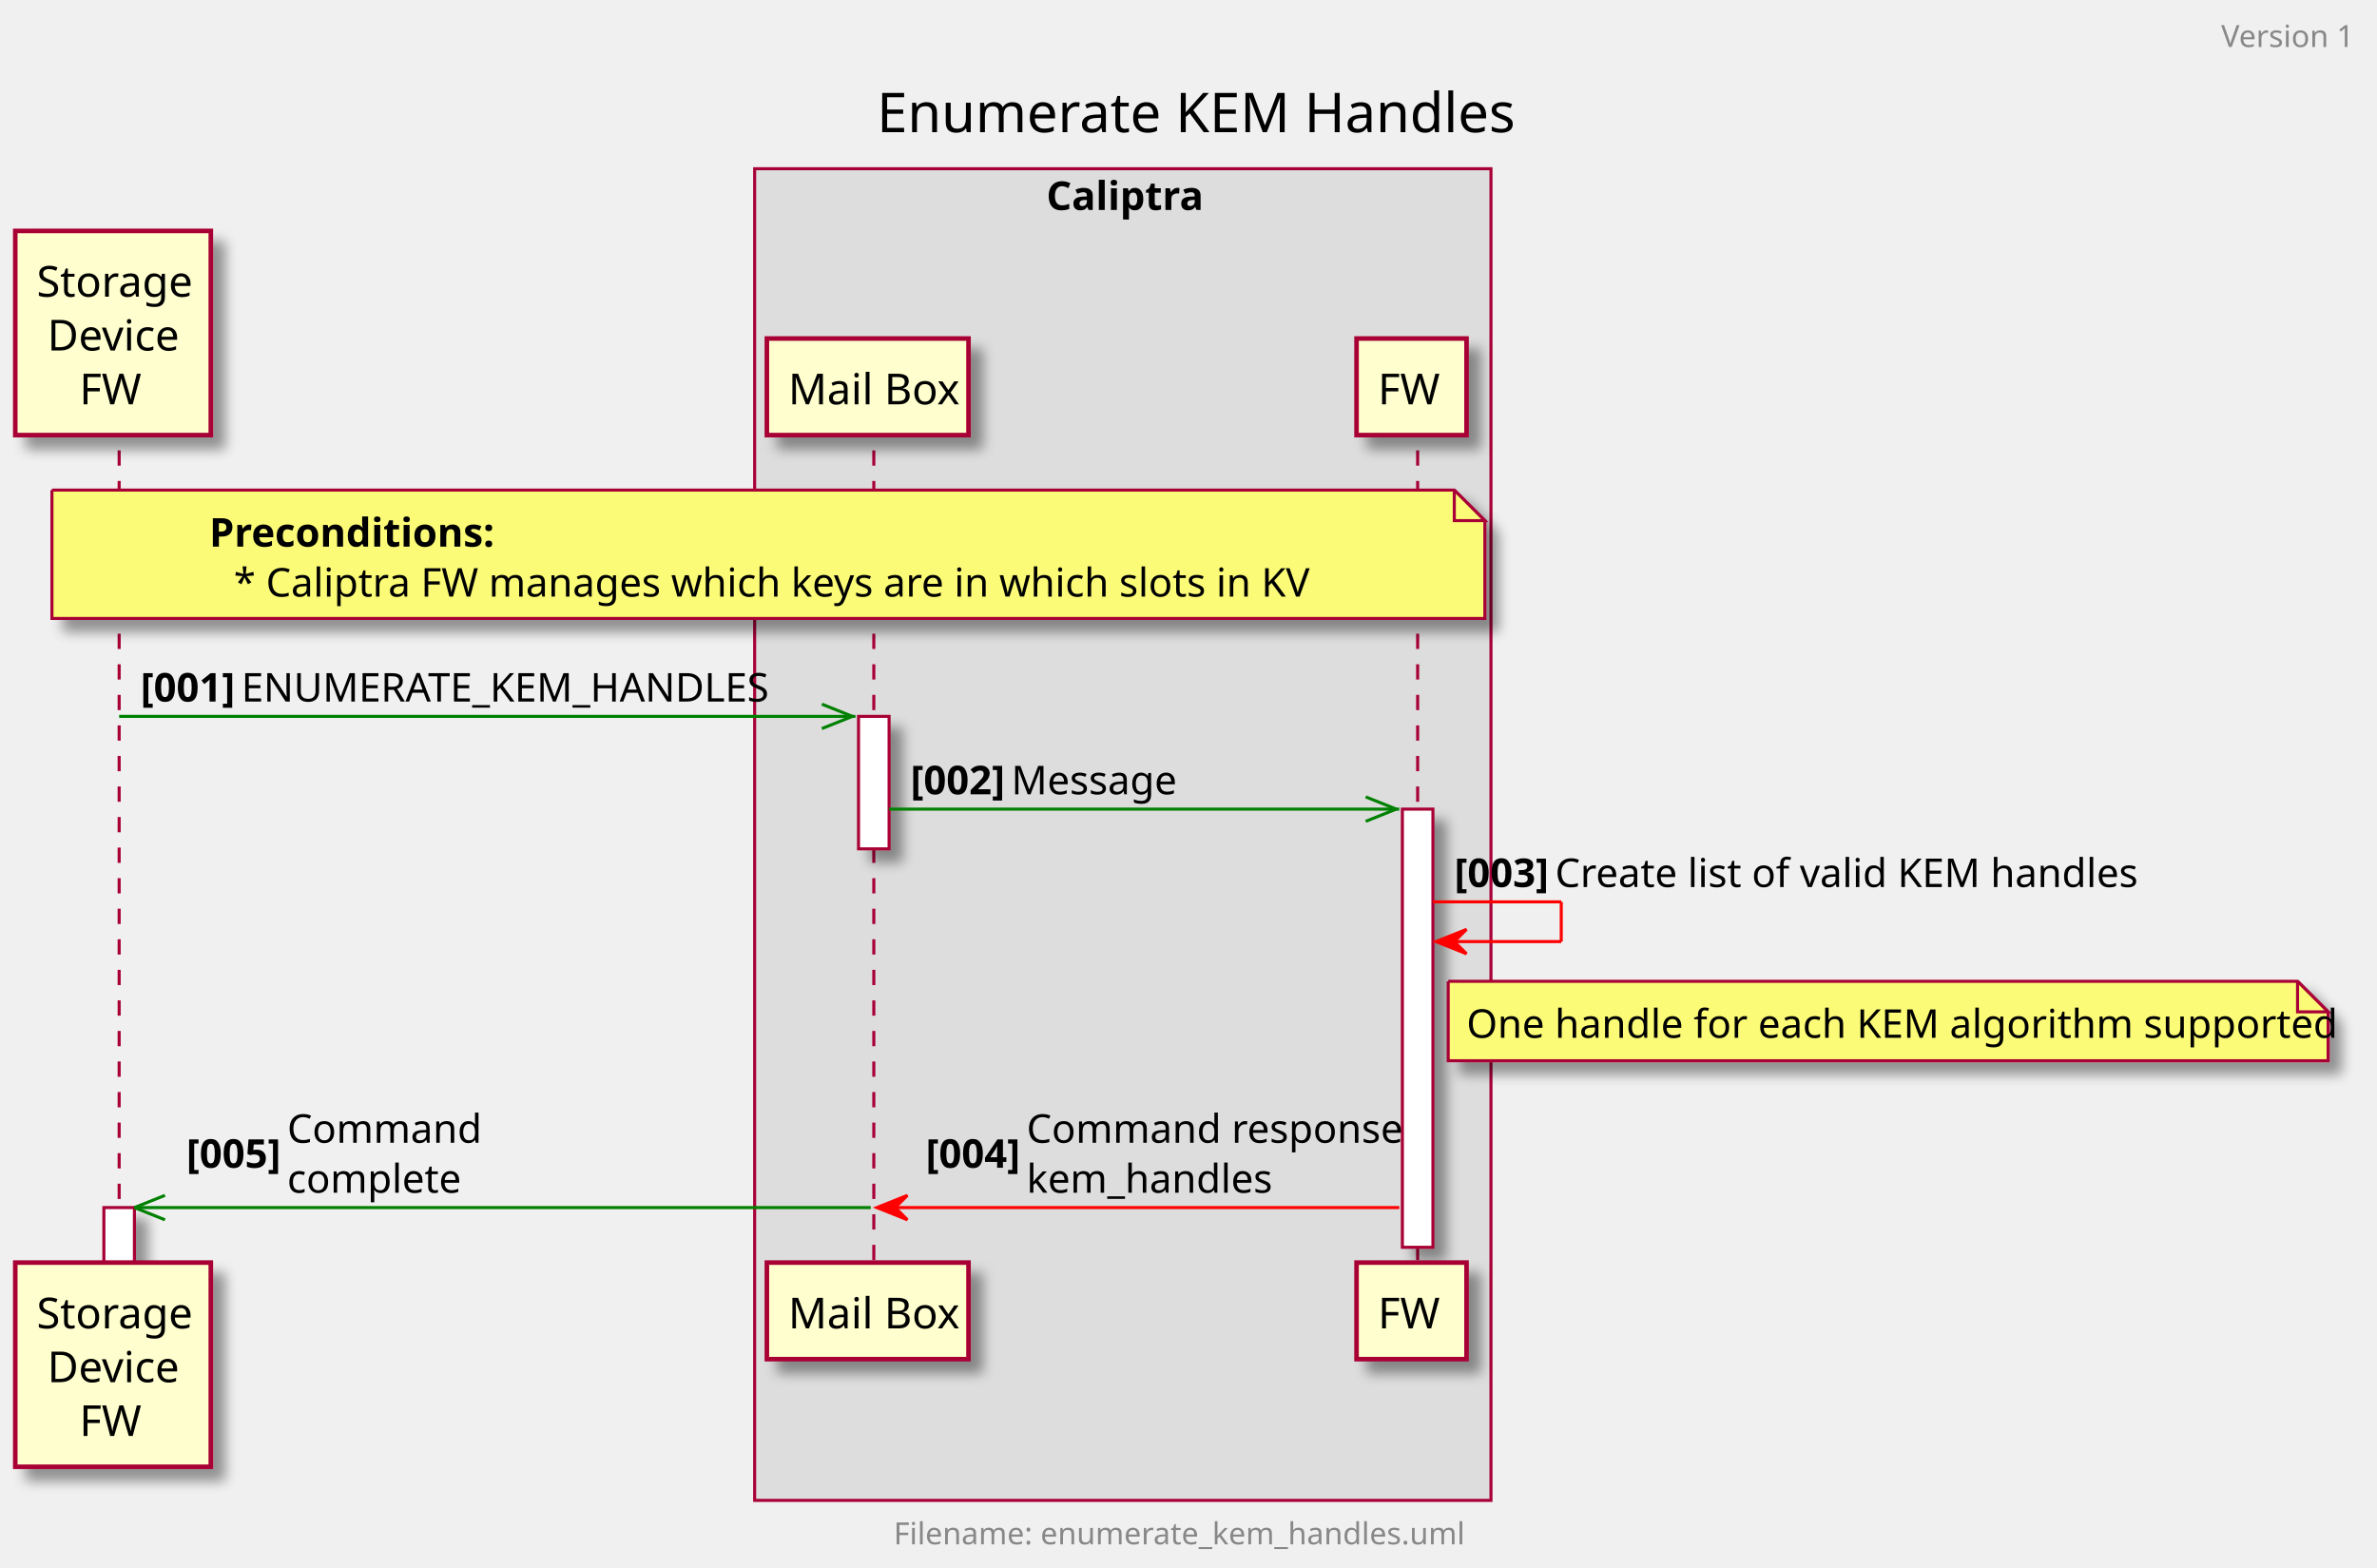
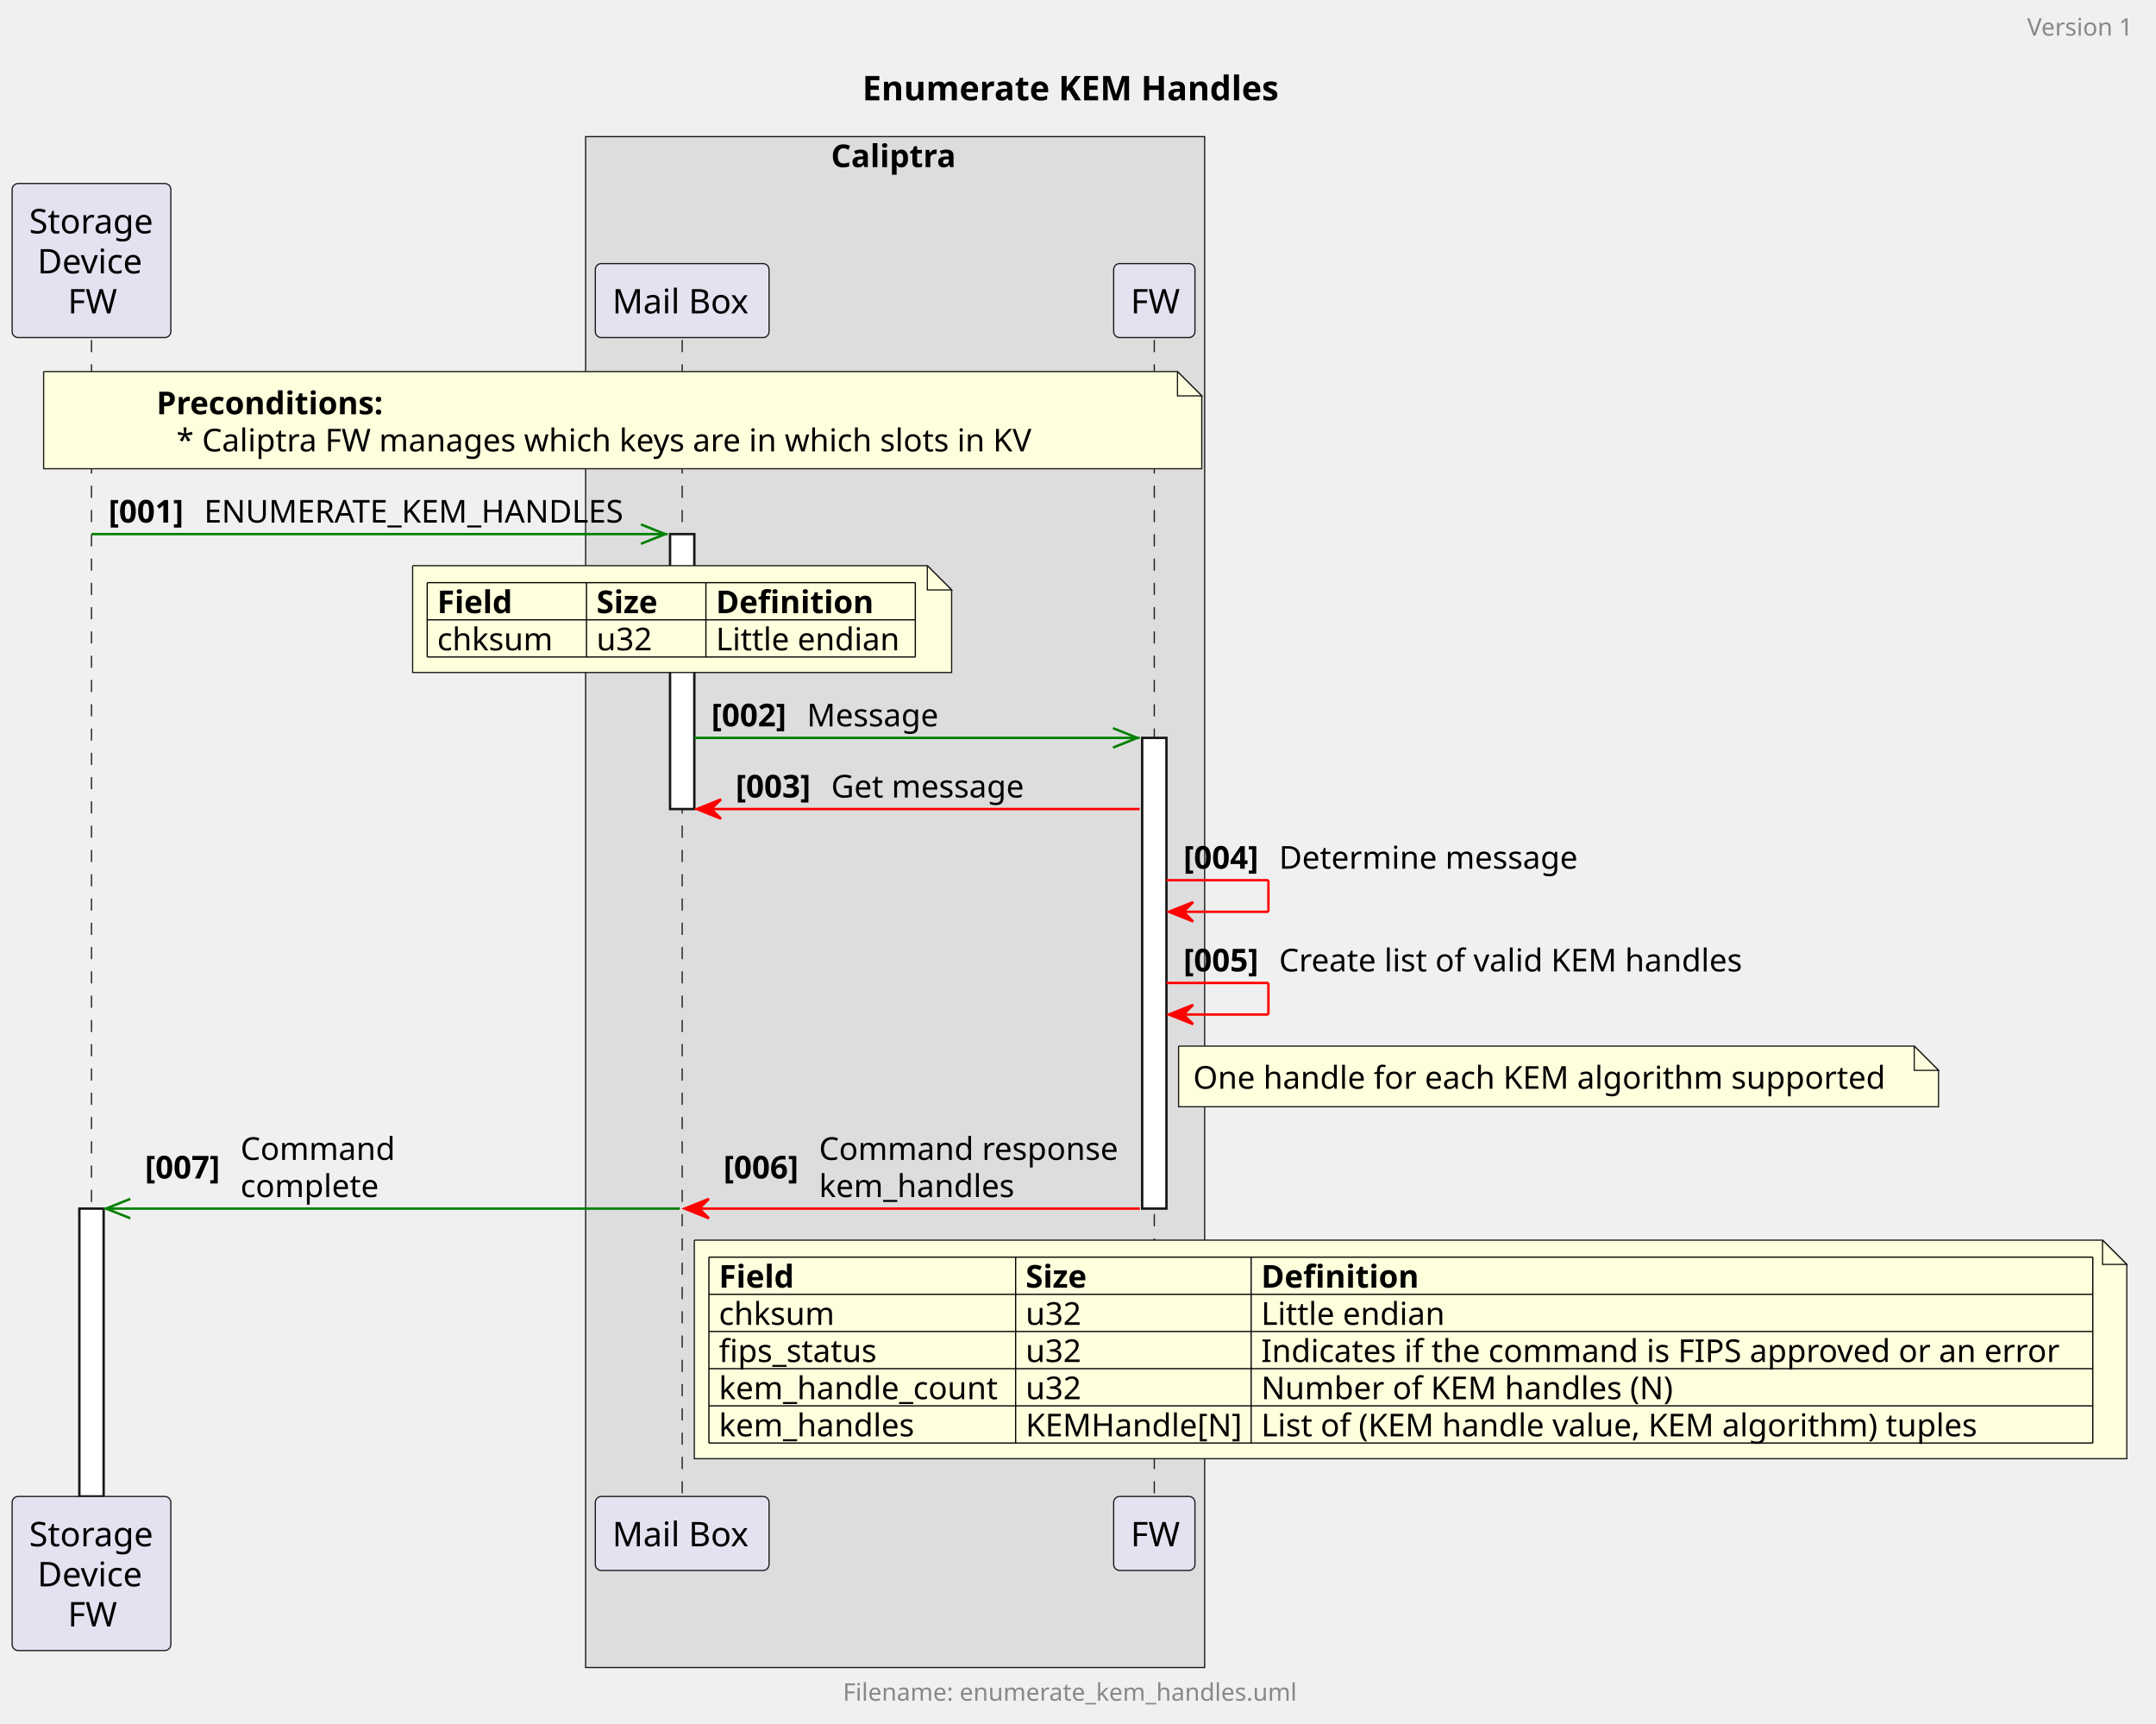
- <svg xmlns="http://www.w3.org/2000/svg" contentScriptType="application/ecmascript" contentStyleType="text/css" height="513px" preserveAspectRatio="none" style="width:778px;height:513px;background:#FFFFFF;" version="1.1" viewBox="0 0 778 513" width="778px" zoomAndPan="magnify">
-   <defs>
-     <filter height="300%" id="f5y0eflm87xlz" width="300%" x="-1" y="-1">
-       <feGaussianBlur result="blurOut" stdDeviation="2.0" />
-       <feColorMatrix in="blurOut" result="blurOut2" type="matrix" values="0 0 0 0 0 0 0 0 0 0 0 0 0 0 0 0 0 0 .4 0" />
-       <feOffset dx="4.0" dy="4.0" in="blurOut2" result="blurOut3" />
-       <feBlend in="SourceGraphic" in2="blurOut3" mode="normal" />
-     </filter>
-   </defs>
+ <svg xmlns="http://www.w3.org/2000/svg" contentStyleType="text/css" data-diagram-type="SEQUENCE" height="710px" preserveAspectRatio="none" style="width:888px;height:710px;background:#FFFFFF;" version="1.1" viewBox="0 0 888 710" width="888px" zoomAndPan="magnify">
+   <defs />
  <g>
-     <rect fill="#DDDDDD" height="435.82" style="stroke:#A80036;stroke-width:1.0;" width="241" x="247" y="55.219" />
-     <text fill="#000000" font-family="sans-serif" font-size="13" font-weight="bold" lengthAdjust="spacing" textLength="50" x="342.5" y="68.714">Caliptra</text>
-     <text fill="#888888" font-family="sans-serif" font-size="10" lengthAdjust="spacing" textLength="44" x="727" y="15.381">Version 1</text>
-     <text fill="#000000" font-family="sans-serif" font-size="18" lengthAdjust="spacing" textLength="202" x="287" y="43.264">Enumerate KEM Handles</text>
-     <line style="stroke:#A80036;stroke-width:1.0;stroke-dasharray:5.0,5.0;" x1="39" x2="39" y1="147.398" y2="413.211" />
-     <rect fill="#FFFFFF" filter="url(#f5y0eflm87xlz)" height="18" style="stroke:#A80036;stroke-width:1.0;" width="10" x="34" y="395.211" />
-     <line style="stroke:#A80036;stroke-width:1.0;stroke-dasharray:5.0,5.0;" x1="286" x2="286" y1="147.398" y2="413.211" />
-     <rect fill="#FFFFFF" filter="url(#f5y0eflm87xlz)" height="43.352" style="stroke:#A80036;stroke-width:1.0;" width="10" x="281" y="234.453" />
-     <line style="stroke:#A80036;stroke-width:1.0;stroke-dasharray:5.0,5.0;" x1="464" x2="464" y1="147.398" y2="413.211" />
-     <rect fill="#FFFFFF" filter="url(#f5y0eflm87xlz)" height="143.406" style="stroke:#A80036;stroke-width:1.0;" width="10" x="459" y="264.805" />
-     <rect fill="#FEFECE" filter="url(#f5y0eflm87xlz)" height="66.828" style="stroke:#A80036;stroke-width:1.5;" width="64" x="5" y="75.57" />
-     <text fill="#000000" font-family="sans-serif" font-size="14" lengthAdjust="spacing" textLength="50" x="12" y="97.103">Storage</text>
-     <text fill="#000000" font-family="sans-serif" font-size="14" lengthAdjust="spacing" textLength="43" x="15.5" y="114.713">Device</text>
-     <text fill="#000000" font-family="sans-serif" font-size="14" lengthAdjust="spacing" textLength="22" x="26" y="132.322">FW</text>
-     <rect fill="#FEFECE" filter="url(#f5y0eflm87xlz)" height="31.609" style="stroke:#A80036;stroke-width:1.5;" width="66" x="251" y="110.789" />
-     <text fill="#000000" font-family="sans-serif" font-size="14" lengthAdjust="spacing" textLength="52" x="258" y="132.322">Mail Box</text>
-     <rect fill="#FEFECE" filter="url(#f5y0eflm87xlz)" height="31.609" style="stroke:#A80036;stroke-width:1.5;" width="36" x="444" y="110.789" />
-     <text fill="#000000" font-family="sans-serif" font-size="14" lengthAdjust="spacing" textLength="22" x="451" y="132.322">FW</text>
-     <rect fill="#FEFECE" filter="url(#f5y0eflm87xlz)" height="66.828" style="stroke:#A80036;stroke-width:1.5;" width="64" x="5" y="413.211" />
-     <text fill="#000000" font-family="sans-serif" font-size="14" lengthAdjust="spacing" textLength="50" x="12" y="434.744">Storage</text>
-     <text fill="#000000" font-family="sans-serif" font-size="14" lengthAdjust="spacing" textLength="43" x="15.5" y="452.353">Device</text>
-     <text fill="#000000" font-family="sans-serif" font-size="14" lengthAdjust="spacing" textLength="22" x="26" y="469.963">FW</text>
-     <rect fill="#FEFECE" filter="url(#f5y0eflm87xlz)" height="31.609" style="stroke:#A80036;stroke-width:1.5;" width="66" x="251" y="413.211" />
-     <text fill="#000000" font-family="sans-serif" font-size="14" lengthAdjust="spacing" textLength="52" x="258" y="434.744">Mail Box</text>
-     <rect fill="#FEFECE" filter="url(#f5y0eflm87xlz)" height="31.609" style="stroke:#A80036;stroke-width:1.5;" width="36" x="444" y="413.211" />
-     <text fill="#000000" font-family="sans-serif" font-size="14" lengthAdjust="spacing" textLength="22" x="451" y="434.744">FW</text>
-     <path d="M17,160.398 L17,202.398 L486,202.398 L486,170.398 L476,160.398 L17,160.398 " fill="#FBFB77" filter="url(#f5y0eflm87xlz)" style="stroke:#A80036;stroke-width:1.0;" />
-     <path d="M476,160.398 L476,170.398 L486,170.398 L476,160.398 " fill="#FBFB77" style="stroke:#A80036;stroke-width:1.0;" />
-     <text fill="#000000" font-family="sans-serif" font-size="13" font-weight="bold" lengthAdjust="spacing" textLength="91" x="68.5" y="178.894">Preconditions:</text>
-     <text fill="#000000" font-family="sans-serif" font-size="13" lengthAdjust="spacing" textLength="345" x="76.5" y="195.245">* Caliptra FW manages which keys are in which slots in KV</text>
-     <line style="stroke:#008000;stroke-width:1.0;" x1="279" x2="269" y1="234.453" y2="230.453" />
-     <line style="stroke:#008000;stroke-width:1.0;" x1="279" x2="269" y1="234.453" y2="238.453" />
-     <line style="stroke:#008000;stroke-width:1.0;" x1="39" x2="280" y1="234.453" y2="234.453" />
-     <text fill="#000000" font-family="sans-serif" font-size="13" font-weight="bold" lengthAdjust="spacing" textLength="29" x="46" y="229.597">[001]</text>
-     <text fill="#000000" font-family="sans-serif" font-size="13" lengthAdjust="spacing" textLength="185" x="79" y="229.597">ENUMERATE_KEM_HANDLES</text>
-     <line style="stroke:#008000;stroke-width:1.0;" x1="457" x2="447" y1="264.805" y2="260.805" />
-     <line style="stroke:#008000;stroke-width:1.0;" x1="457" x2="447" y1="264.805" y2="268.805" />
-     <line style="stroke:#008000;stroke-width:1.0;" x1="291" x2="458" y1="264.805" y2="264.805" />
-     <text fill="#000000" font-family="sans-serif" font-size="13" font-weight="bold" lengthAdjust="spacing" textLength="29" x="298" y="259.948">[002]</text>
-     <text fill="#000000" font-family="sans-serif" font-size="13" lengthAdjust="spacing" textLength="53" x="331" y="259.948">Message</text>
-     <line style="stroke:#FF0000;stroke-width:1.0;" x1="469" x2="511" y1="295.156" y2="295.156" />
-     <line style="stroke:#FF0000;stroke-width:1.0;" x1="511" x2="511" y1="295.156" y2="308.156" />
-     <line style="stroke:#FF0000;stroke-width:1.0;" x1="470" x2="511" y1="308.156" y2="308.156" />
-     <polygon fill="#FF0000" points="480,304.156,470,308.156,480,312.156,476,308.156" style="stroke:#FF0000;stroke-width:1.0;" />
-     <text fill="#000000" font-family="sans-serif" font-size="13" font-weight="bold" lengthAdjust="spacing" textLength="29" x="476" y="290.3">[003]</text>
-     <text fill="#000000" font-family="sans-serif" font-size="13" lengthAdjust="spacing" textLength="184" x="509" y="290.3">Create list of valid KEM handles</text>
-     <path d="M474,321.156 L474,347.156 L762,347.156 L762,331.156 L752,321.156 L474,321.156 " fill="#FBFB77" filter="url(#f5y0eflm87xlz)" style="stroke:#A80036;stroke-width:1.0;" />
-     <path d="M752,321.156 L752,331.156 L762,331.156 L752,321.156 " fill="#FBFB77" style="stroke:#A80036;stroke-width:1.0;" />
-     <text fill="#000000" font-family="sans-serif" font-size="13" lengthAdjust="spacing" textLength="267" x="480" y="339.651">One handle for each KEM algorithm supported</text>
-     <polygon fill="#FF0000" points="297,391.211,287,395.211,297,399.211,293,395.211" style="stroke:#FF0000;stroke-width:1.0;" />
-     <line style="stroke:#FF0000;stroke-width:1.0;" x1="291" x2="458" y1="395.211" y2="395.211" />
-     <text fill="#000000" font-family="sans-serif" font-size="13" font-weight="bold" lengthAdjust="spacing" textLength="29" x="303" y="382.179">[004]</text>
-     <text fill="#000000" font-family="sans-serif" font-size="13" lengthAdjust="spacing" textLength="116" x="336" y="374.003">Command response</text>
-     <text fill="#000000" font-family="sans-serif" font-size="13" lengthAdjust="spacing" textLength="77" x="336" y="390.354">kem_handles</text>
-     <line style="stroke:#008000;stroke-width:1.0;" x1="44" x2="54" y1="395.211" y2="391.211" />
-     <line style="stroke:#008000;stroke-width:1.0;" x1="44" x2="54" y1="395.211" y2="399.211" />
-     <line style="stroke:#008000;stroke-width:1.0;" x1="44" x2="285" y1="395.211" y2="395.211" />
-     <text fill="#000000" font-family="sans-serif" font-size="13" font-weight="bold" lengthAdjust="spacing" textLength="29" x="61" y="382.179">[005]</text>
-     <text fill="#000000" font-family="sans-serif" font-size="13" lengthAdjust="spacing" textLength="59" x="94" y="374.003">Command</text>
-     <text fill="#000000" font-family="sans-serif" font-size="13" lengthAdjust="spacing" textLength="53" x="94" y="390.354">complete</text>
-     <text fill="#888888" font-family="sans-serif" font-size="10" lengthAdjust="spacing" textLength="191" x="292.5" y="505.42">Filename: enumerate_kem_handles.uml</text>
+     <rect fill="#DDDDDD" height="630.519" style="stroke:#181818;stroke-width:0.5;" width="254.97" x="241.198" y="56.266" />
+     <text fill="#000000" font-family="sans-serif" font-size="13" font-weight="bold" lengthAdjust="spacing" textLength="52.794" x="342.286" y="68.834">Caliptra</text>
+     <text fill="#888888" font-family="sans-serif" font-size="10" lengthAdjust="spacing" textLength="46.025" x="834.943" y="14.668">Version 1</text>
+     <text fill="#000000" font-family="sans-serif" font-size="14" font-weight="bold" lengthAdjust="spacing" textLength="175.629" x="355.17" y="41.312">Enumerate KEM Handles</text>
+     <g>
+       <rect fill="transparent" height="476.279" width="8" x="34.183" y="140.041" />
+       <line style="stroke:#181818;stroke-width:0.5;stroke-dasharray:5.0,5.0;" x1="37.683" x2="37.683" y1="140.041" y2="616.32" />
+     </g>
+     <g>
+       <rect fill="#FFFFFF" height="118.553" style="stroke:#181818;stroke-width:1;" width="10" x="32.683" y="497.768" />
+     </g>
+     <g>
+       <rect fill="transparent" height="476.279" width="8" x="277.474" y="140.041" />
+       <line style="stroke:#181818;stroke-width:0.5;stroke-dasharray:5.0,5.0;" x1="280.974" x2="280.974" y1="140.041" y2="616.32" />
+     </g>
+     <g>
+       <rect fill="#FFFFFF" height="113.242" style="stroke:#181818;stroke-width:1;" width="10" x="275.974" y="219.973" />
+     </g>
+     <g>
+       <rect fill="transparent" height="476.279" width="8" x="471.927" y="140.041" />
+       <line style="stroke:#181818;stroke-width:0.5;stroke-dasharray:5.0,5.0;" x1="475.427" x2="475.427" y1="140.041" y2="616.32" />
+     </g>
+     <g>
+       <rect fill="#FFFFFF" height="193.863" style="stroke:#181818;stroke-width:1;" width="10" x="470.427" y="303.904" />
+     </g>
+     <rect fill="#E2E2F0" height="63.465" rx="2.5" ry="2.5" style="stroke:#181818;stroke-width:0.5;" width="65.365" x="5" y="75.576" />
+     <text fill="#000000" font-family="sans-serif" font-size="14" lengthAdjust="spacing" textLength="51.365" x="12" y="96.111">Storage</text>
+     <text fill="#000000" font-family="sans-serif" font-size="14" lengthAdjust="spacing" textLength="44.55" x="15.408" y="112.6">Device</text>
+     <text fill="#000000" font-family="sans-serif" font-size="14" lengthAdjust="spacing" textLength="19.482" x="27.941" y="129.088">FW</text>
+     <rect fill="#E2E2F0" height="30.488" rx="2.5" ry="2.5" style="stroke:#181818;stroke-width:0.5;" width="71.552" x="245.198" y="108.553" />
+     <text fill="#000000" font-family="sans-serif" font-size="14" lengthAdjust="spacing" textLength="57.552" x="252.198" y="129.088">Mail Box</text>
+     <rect fill="#E2E2F0" height="30.488" rx="2.5" ry="2.5" style="stroke:#181818;stroke-width:0.5;" width="33.482" x="458.685" y="108.553" />
+     <text fill="#000000" font-family="sans-serif" font-size="14" lengthAdjust="spacing" textLength="19.482" x="465.685" y="129.088">FW</text>
+     <rect fill="#E2E2F0" height="63.465" rx="2.5" ry="2.5" style="stroke:#181818;stroke-width:0.5;" width="65.365" x="5" y="616.32" />
+     <text fill="#000000" font-family="sans-serif" font-size="14" lengthAdjust="spacing" textLength="51.365" x="12" y="636.856">Storage</text>
+     <text fill="#000000" font-family="sans-serif" font-size="14" lengthAdjust="spacing" textLength="44.55" x="15.408" y="653.344">Device</text>
+     <text fill="#000000" font-family="sans-serif" font-size="14" lengthAdjust="spacing" textLength="19.482" x="27.941" y="669.832">FW</text>
+     <rect fill="#E2E2F0" height="30.488" rx="2.5" ry="2.5" style="stroke:#181818;stroke-width:0.5;" width="71.552" x="245.198" y="616.32" />
+     <text fill="#000000" font-family="sans-serif" font-size="14" lengthAdjust="spacing" textLength="57.552" x="252.198" y="636.856">Mail Box</text>
+     <rect fill="#E2E2F0" height="30.488" rx="2.5" ry="2.5" style="stroke:#181818;stroke-width:0.5;" width="33.482" x="458.685" y="616.32" />
+     <text fill="#000000" font-family="sans-serif" font-size="14" lengthAdjust="spacing" textLength="19.482" x="465.685" y="636.856">FW</text>
+     <path d="M17.971,153.041 L17.971,193.041 L494.971,193.041 L494.971,163.041 L484.971,153.041 L17.971,153.041 " fill="#FEFFDD" style="stroke:#181818;stroke-width:0.5;" />
+     <path d="M484.971,153.041 L484.971,163.041 L494.971,163.041 L484.971,153.041 " fill="#FEFFDD" style="stroke:#181818;stroke-width:0.5;" />
+     <text fill="#000000" font-family="sans-serif" font-size="13" font-weight="bold" lengthAdjust="spacing" textLength="94.999" x="64.437" y="170.609">Preconditions:</text>
+     <text fill="#000000" font-family="sans-serif" font-size="13" lengthAdjust="spacing" textLength="367.009" x="72.664" y="185.92">* Caliptra FW manages which keys are in which slots in KV</text>
+     <line style="stroke:#008000;stroke-width:1;" x1="273.974" x2="263.974" y1="219.973" y2="215.973" />
+     <line style="stroke:#008000;stroke-width:1;" x1="273.974" x2="263.974" y1="219.973" y2="223.973" />
+     <line style="stroke:#008000;stroke-width:1;" x1="37.683" x2="274.974" y1="219.973" y2="219.973" />
+     <text fill="#000000" font-family="sans-serif" font-size="13" font-weight="bold" lengthAdjust="spacing" textLength="35.363" x="44.683" y="215.231">[001]</text>
+     <text fill="#000000" font-family="sans-serif" font-size="13" lengthAdjust="spacing" textLength="174.929" x="84.045" y="215.231">ENUMERATE_KEM_HANDLES</text>
+     <path d="M169.95,232.973 L169.95,276.973 L391.95,276.973 L391.95,242.973 L381.95,232.973 L169.95,232.973 " fill="#FEFFDD" style="stroke:#181818;stroke-width:0.5;" />
+     <path d="M381.95,232.973 L381.95,242.973 L391.95,242.973 L381.95,232.973 " fill="#FEFFDD" style="stroke:#181818;stroke-width:0.5;" />
+     <text fill="#000000" font-family="sans-serif" font-size="13" lengthAdjust="spacing" textLength="4.113" x="175.95" y="252.541"> </text>
+     <text fill="#000000" font-family="sans-serif" font-size="13" font-weight="bold" lengthAdjust="spacing" textLength="32.151" x="180.063" y="252.541">Field</text>
+     <text fill="#000000" font-family="sans-serif" font-size="13" lengthAdjust="spacing" textLength="4.113" x="241.559" y="252.541"> </text>
+     <text fill="#000000" font-family="sans-serif" font-size="13" font-weight="bold" lengthAdjust="spacing" textLength="26.952" x="245.672" y="252.541">Size</text>
+     <text fill="#000000" font-family="sans-serif" font-size="13" lengthAdjust="spacing" textLength="4.113" x="290.747" y="252.541"> </text>
+     <text fill="#000000" font-family="sans-serif" font-size="13" font-weight="bold" lengthAdjust="spacing" textLength="66.644" x="294.86" y="252.541">Definition</text>
+     <text fill="#000000" font-family="sans-serif" font-size="13" lengthAdjust="spacing" textLength="49.156" x="180.063" y="267.852">chksum</text>
+     <text fill="#000000" font-family="sans-serif" font-size="13" lengthAdjust="spacing" textLength="24.508" x="245.672" y="267.852">u32</text>
+     <text fill="#000000" font-family="sans-serif" font-size="13" lengthAdjust="spacing" textLength="78.025" x="294.86" y="267.852">Little endian</text>
+     <line style="stroke:#000000;stroke-width:0.5;" x1="175.95" x2="376.999" y1="239.973" y2="239.973" />
+     <line style="stroke:#000000;stroke-width:0.5;" x1="175.95" x2="376.999" y1="255.283" y2="255.283" />
+     <line style="stroke:#000000;stroke-width:0.5;" x1="175.95" x2="376.999" y1="270.594" y2="270.594" />
+     <line style="stroke:#000000;stroke-width:0.5;" x1="175.95" x2="175.95" y1="239.973" y2="270.594" />
+     <line style="stroke:#000000;stroke-width:0.5;" x1="241.559" x2="241.559" y1="239.973" y2="270.594" />
+     <line style="stroke:#000000;stroke-width:0.5;" x1="290.747" x2="290.747" y1="239.973" y2="270.594" />
+     <line style="stroke:#000000;stroke-width:0.5;" x1="376.999" x2="376.999" y1="239.973" y2="270.594" />
+     <line style="stroke:#008000;stroke-width:1;" x1="468.427" x2="458.427" y1="303.904" y2="299.904" />
+     <line style="stroke:#008000;stroke-width:1;" x1="468.427" x2="458.427" y1="303.904" y2="307.904" />
+     <line style="stroke:#008000;stroke-width:1;" x1="285.974" x2="469.427" y1="303.904" y2="303.904" />
+     <text fill="#000000" font-family="sans-serif" font-size="13" font-weight="bold" lengthAdjust="spacing" textLength="35.363" x="292.974" y="299.162">[002]</text>
+     <text fill="#000000" font-family="sans-serif" font-size="13" lengthAdjust="spacing" textLength="54.222" x="332.337" y="299.162">Message</text>
+     <polygon fill="#FF0000" points="296.974,329.215,286.974,333.215,296.974,337.215,292.974,333.215" style="stroke:#FF0000;stroke-width:1;" />
+     <line style="stroke:#FF0000;stroke-width:1;" x1="290.974" x2="469.427" y1="333.215" y2="333.215" />
+     <text fill="#000000" font-family="sans-serif" font-size="13" font-weight="bold" lengthAdjust="spacing" textLength="35.363" x="302.974" y="328.473">[003]</text>
+     <text fill="#000000" font-family="sans-serif" font-size="13" lengthAdjust="spacing" textLength="80.774" x="342.337" y="328.473">Get message</text>
+     <line style="stroke:#FF0000;stroke-width:1;" x1="480.427" x2="522.427" y1="362.525" y2="362.525" />
+     <line style="stroke:#FF0000;stroke-width:1;" x1="522.427" x2="522.427" y1="362.525" y2="375.525" />
+     <line style="stroke:#FF0000;stroke-width:1;" x1="481.427" x2="522.427" y1="375.525" y2="375.525" />
+     <polygon fill="#FF0000" points="491.427,371.525,481.427,375.525,491.427,379.525,487.427,375.525" style="stroke:#FF0000;stroke-width:1;" />
+     <text fill="#000000" font-family="sans-serif" font-size="13" font-weight="bold" lengthAdjust="spacing" textLength="35.363" x="487.427" y="357.783">[004]</text>
+     <text fill="#000000" font-family="sans-serif" font-size="13" lengthAdjust="spacing" textLength="124.884" x="526.79" y="357.783">Determine message</text>
+     <line style="stroke:#FF0000;stroke-width:1;" x1="480.427" x2="522.427" y1="404.836" y2="404.836" />
+     <line style="stroke:#FF0000;stroke-width:1;" x1="522.427" x2="522.427" y1="404.836" y2="417.836" />
+     <line style="stroke:#FF0000;stroke-width:1;" x1="481.427" x2="522.427" y1="417.836" y2="417.836" />
+     <polygon fill="#FF0000" points="491.427,413.836,481.427,417.836,491.427,421.836,487.427,417.836" style="stroke:#FF0000;stroke-width:1;" />
+     <text fill="#000000" font-family="sans-serif" font-size="13" font-weight="bold" lengthAdjust="spacing" textLength="35.363" x="487.427" y="400.094">[005]</text>
+     <text fill="#000000" font-family="sans-serif" font-size="13" lengthAdjust="spacing" textLength="198.637" x="526.79" y="400.094">Create list of valid KEM handles</text>
+     <path d="M485.427,430.836 L485.427,455.836 L798.427,455.836 L798.427,440.836 L788.427,430.836 L485.427,430.836 " fill="#FEFFDD" style="stroke:#181818;stroke-width:0.5;" />
+     <path d="M788.427,430.836 L788.427,440.836 L798.427,440.836 L788.427,430.836 " fill="#FEFFDD" style="stroke:#181818;stroke-width:0.5;" />
+     <text fill="#000000" font-family="sans-serif" font-size="13" lengthAdjust="spacing" textLength="292.373" x="491.427" y="448.404">One handle for each KEM algorithm supported</text>
+     <polygon fill="#FF0000" points="291.974,493.768,281.974,497.768,291.974,501.768,287.974,497.768" style="stroke:#FF0000;stroke-width:1;" />
+     <line style="stroke:#FF0000;stroke-width:1;" x1="285.974" x2="469.427" y1="497.768" y2="497.768" />
+     <text fill="#000000" font-family="sans-serif" font-size="13" font-weight="bold" lengthAdjust="spacing" textLength="35.363" x="297.974" y="485.37">[006]</text>
+     <text fill="#000000" font-family="sans-serif" font-size="13" lengthAdjust="spacing" textLength="126.09" x="337.337" y="477.715">Command response</text>
+     <text fill="#000000" font-family="sans-serif" font-size="13" lengthAdjust="spacing" textLength="82.602" x="337.337" y="493.025">kem_handles</text>
+     <line style="stroke:#008000;stroke-width:1;" x1="43.683" x2="53.683" y1="497.768" y2="493.768" />
+     <line style="stroke:#008000;stroke-width:1;" x1="43.683" x2="53.683" y1="497.768" y2="501.768" />
+     <line style="stroke:#008000;stroke-width:1;" x1="42.683" x2="279.974" y1="497.768" y2="497.768" />
+     <text fill="#000000" font-family="sans-serif" font-size="13" font-weight="bold" lengthAdjust="spacing" textLength="35.363" x="59.683" y="485.37">[007]</text>
+     <text fill="#000000" font-family="sans-serif" font-size="13" lengthAdjust="spacing" textLength="64.683" x="99.045" y="477.715">Command</text>
+     <text fill="#000000" font-family="sans-serif" font-size="13" lengthAdjust="spacing" textLength="58.068" x="99.045" y="493.025">complete</text>
+     <path d="M285.974,510.768 L285.974,600.768 L875.974,600.768 L875.974,520.768 L865.974,510.768 L285.974,510.768 " fill="#FEFFDD" style="stroke:#181818;stroke-width:0.5;" />
+     <path d="M865.974,510.768 L865.974,520.768 L875.974,520.768 L865.974,510.768 " fill="#FEFFDD" style="stroke:#181818;stroke-width:0.5;" />
+     <text fill="#000000" font-family="sans-serif" font-size="13" lengthAdjust="spacing" textLength="4.113" x="291.974" y="530.336"> </text>
+     <text fill="#000000" font-family="sans-serif" font-size="13" font-weight="bold" lengthAdjust="spacing" textLength="32.151" x="296.087" y="530.336">Field</text>
+     <text fill="#000000" font-family="sans-serif" font-size="13" lengthAdjust="spacing" textLength="4.113" x="418.318" y="530.336"> </text>
+     <text fill="#000000" font-family="sans-serif" font-size="13" font-weight="bold" lengthAdjust="spacing" textLength="26.952" x="422.431" y="530.336">Size</text>
+     <text fill="#000000" font-family="sans-serif" font-size="13" lengthAdjust="spacing" textLength="4.113" x="515.316" y="530.336"> </text>
+     <text fill="#000000" font-family="sans-serif" font-size="13" font-weight="bold" lengthAdjust="spacing" textLength="66.644" x="519.43" y="530.336">Definition</text>
+     <text fill="#000000" font-family="sans-serif" font-size="13" lengthAdjust="spacing" textLength="49.156" x="296.087" y="545.646">chksum</text>
+     <text fill="#000000" font-family="sans-serif" font-size="13" lengthAdjust="spacing" textLength="24.508" x="422.431" y="545.646">u32</text>
+     <text fill="#000000" font-family="sans-serif" font-size="13" lengthAdjust="spacing" textLength="78.025" x="519.43" y="545.646">Little endian</text>
+     <text fill="#000000" font-family="sans-serif" font-size="13" lengthAdjust="spacing" textLength="68.072" x="296.087" y="560.957">fips_status</text>
+     <text fill="#000000" font-family="sans-serif" font-size="13" lengthAdjust="spacing" textLength="24.508" x="422.431" y="560.957">u32</text>
+     <text fill="#000000" font-family="sans-serif" font-size="13" lengthAdjust="spacing" textLength="338.425" x="519.43" y="560.957">Indicates if the command is FIPS approved or an error</text>
+     <text fill="#000000" font-family="sans-serif" font-size="13" lengthAdjust="spacing" textLength="118.117" x="296.087" y="576.268">kem_handle_count</text>
+     <text fill="#000000" font-family="sans-serif" font-size="13" lengthAdjust="spacing" textLength="24.508" x="422.431" y="576.268">u32</text>
+     <text fill="#000000" font-family="sans-serif" font-size="13" lengthAdjust="spacing" textLength="173.685" x="519.43" y="576.268">Number of KEM handles (N)</text>
+     <text fill="#000000" font-family="sans-serif" font-size="13" lengthAdjust="spacing" textLength="82.602" x="296.087" y="591.578">kem_handles</text>
+     <text fill="#000000" font-family="sans-serif" font-size="13" lengthAdjust="spacing" textLength="88.772" x="422.431" y="591.578">KEMHandle[N]</text>
+     <text fill="#000000" font-family="sans-serif" font-size="13" lengthAdjust="spacing" textLength="305.151" x="519.43" y="591.578">List of (KEM handle value, KEM algorithm) tuples</text>
+     <line style="stroke:#000000;stroke-width:0.5;" x1="291.974" x2="861.968" y1="517.768" y2="517.768" />
+     <line style="stroke:#000000;stroke-width:0.5;" x1="291.974" x2="861.968" y1="533.078" y2="533.078" />
+     <line style="stroke:#000000;stroke-width:0.5;" x1="291.974" x2="861.968" y1="548.389" y2="548.389" />
+     <line style="stroke:#000000;stroke-width:0.5;" x1="291.974" x2="861.968" y1="563.699" y2="563.699" />
+     <line style="stroke:#000000;stroke-width:0.5;" x1="291.974" x2="861.968" y1="579.01" y2="579.01" />
+     <line style="stroke:#000000;stroke-width:0.5;" x1="291.974" x2="861.968" y1="594.32" y2="594.32" />
+     <line style="stroke:#000000;stroke-width:0.5;" x1="291.974" x2="291.974" y1="517.768" y2="594.32" />
+     <line style="stroke:#000000;stroke-width:0.5;" x1="418.318" x2="418.318" y1="517.768" y2="594.32" />
+     <line style="stroke:#000000;stroke-width:0.5;" x1="515.316" x2="515.316" y1="517.768" y2="594.32" />
+     <line style="stroke:#000000;stroke-width:0.5;" x1="861.968" x2="861.968" y1="517.768" y2="594.32" />
+     <text fill="#888888" font-family="sans-serif" font-size="10" lengthAdjust="spacing" textLength="191.631" x="347.169" y="700.453">Filename: enumerate_kem_handles.uml</text>
  </g>
</svg>
